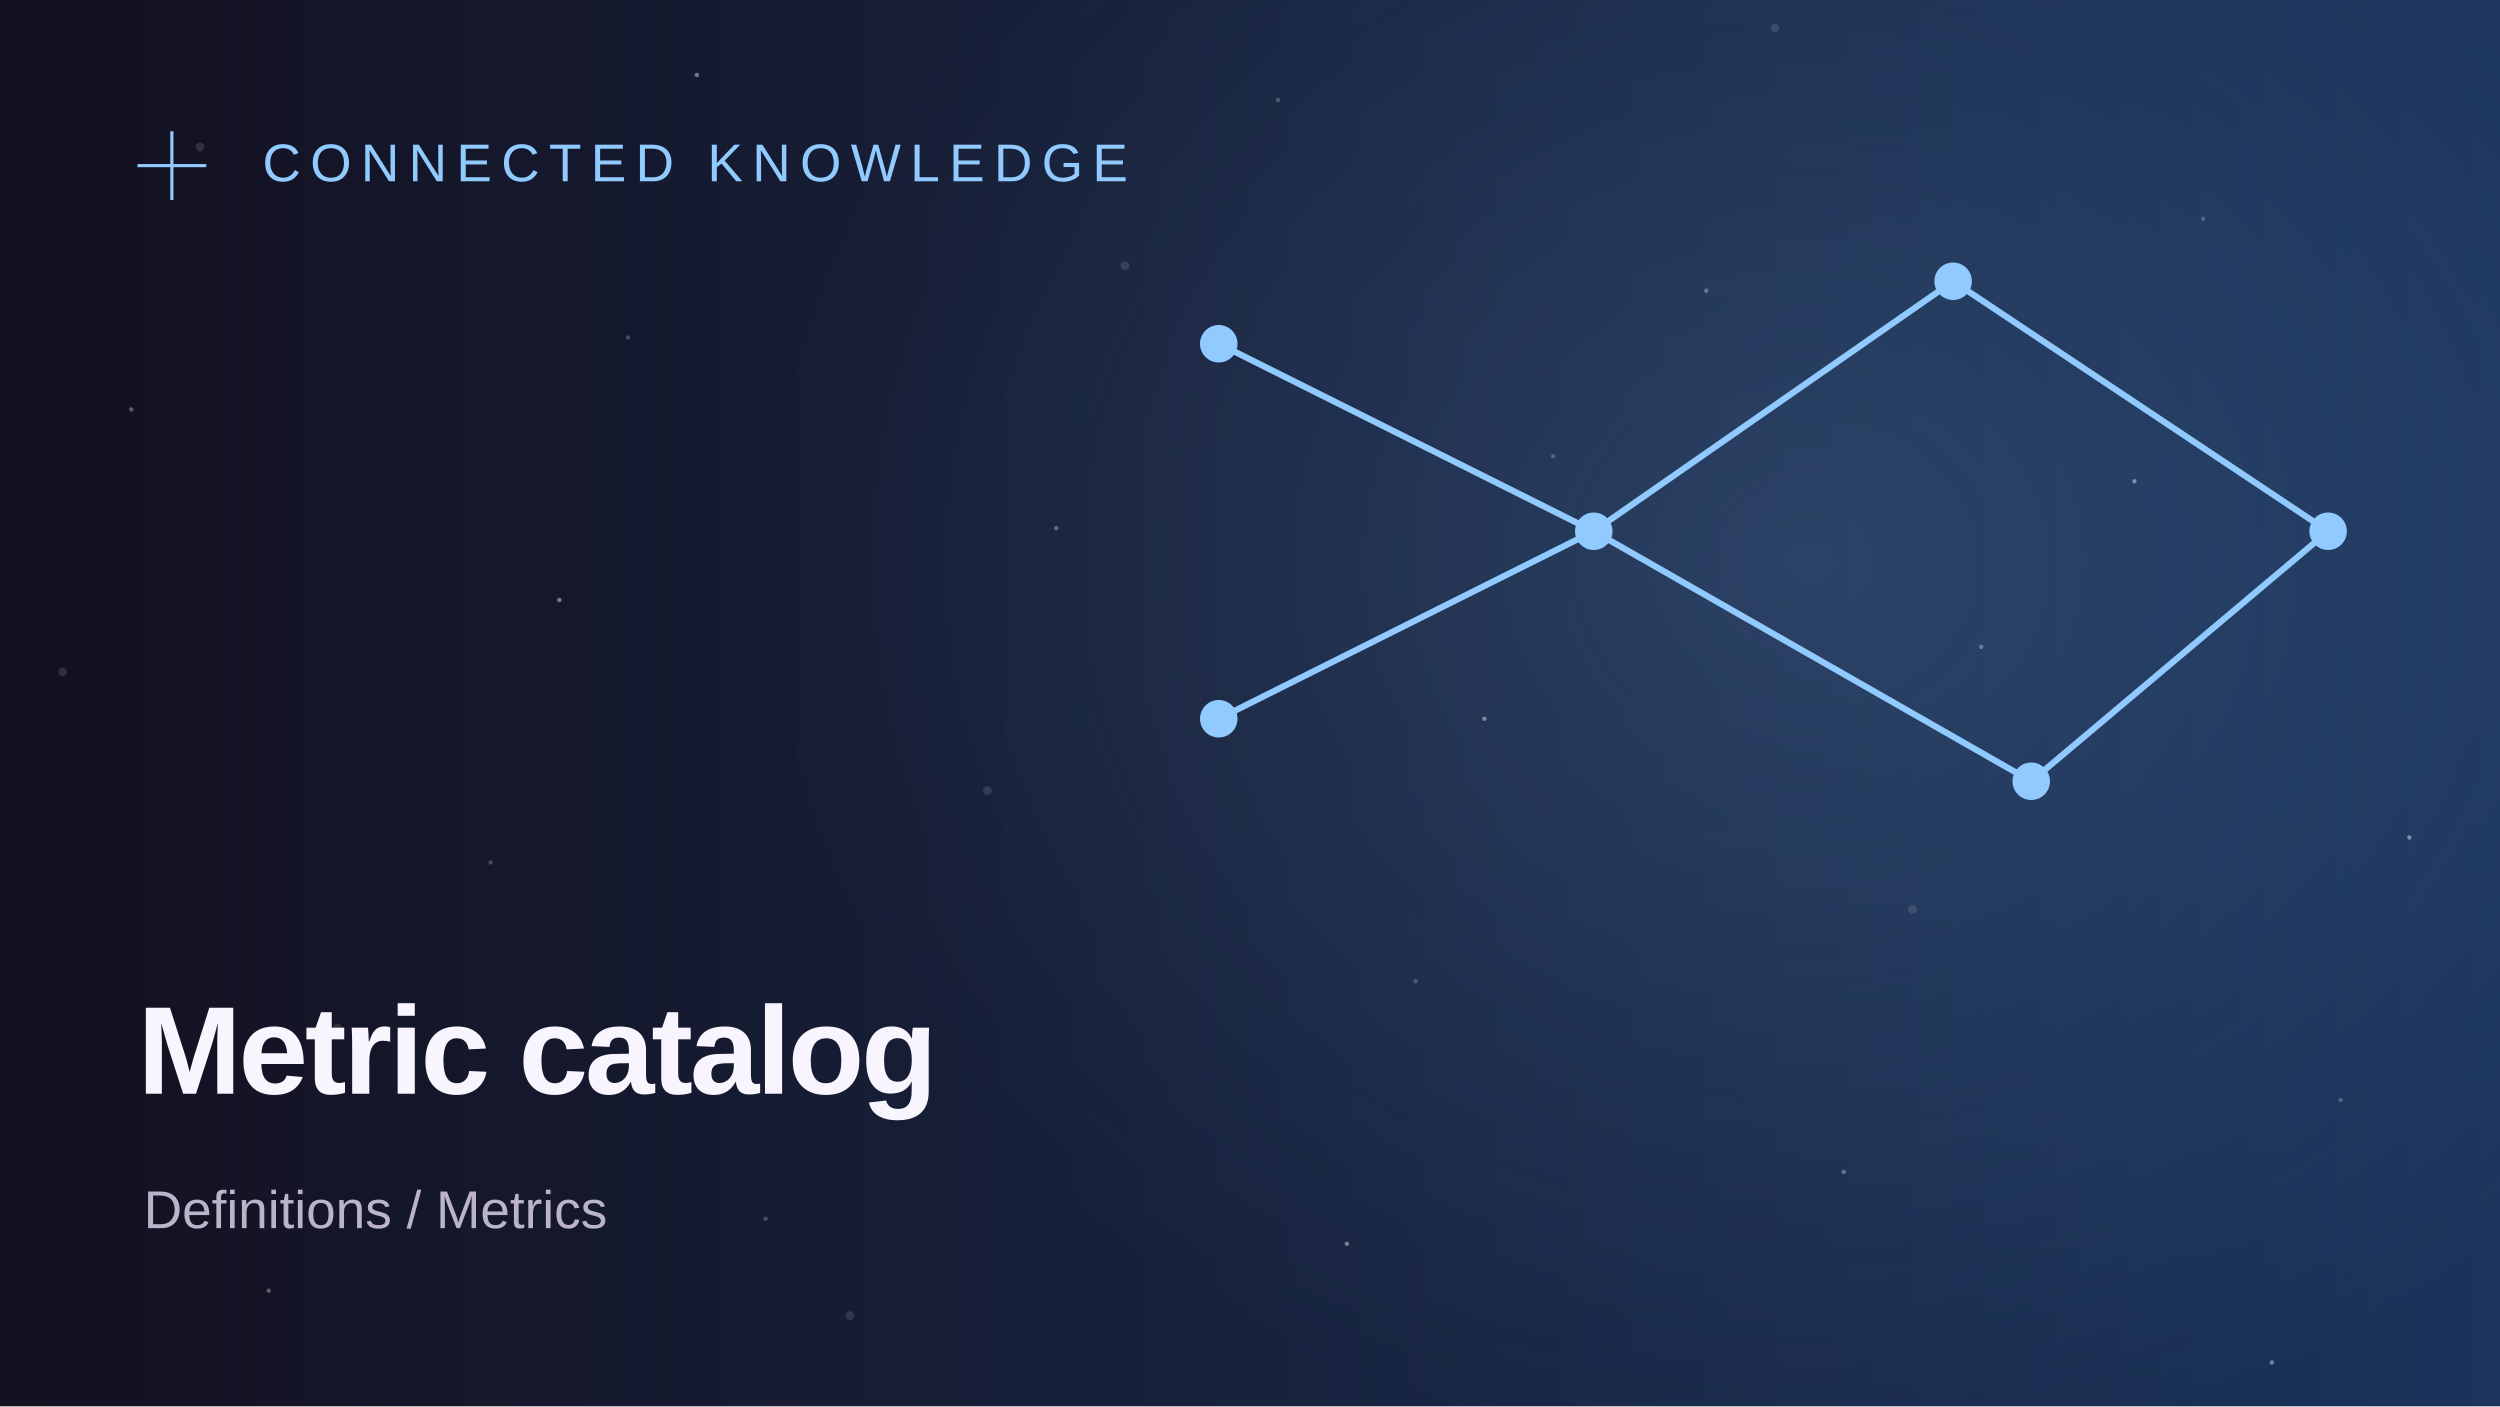
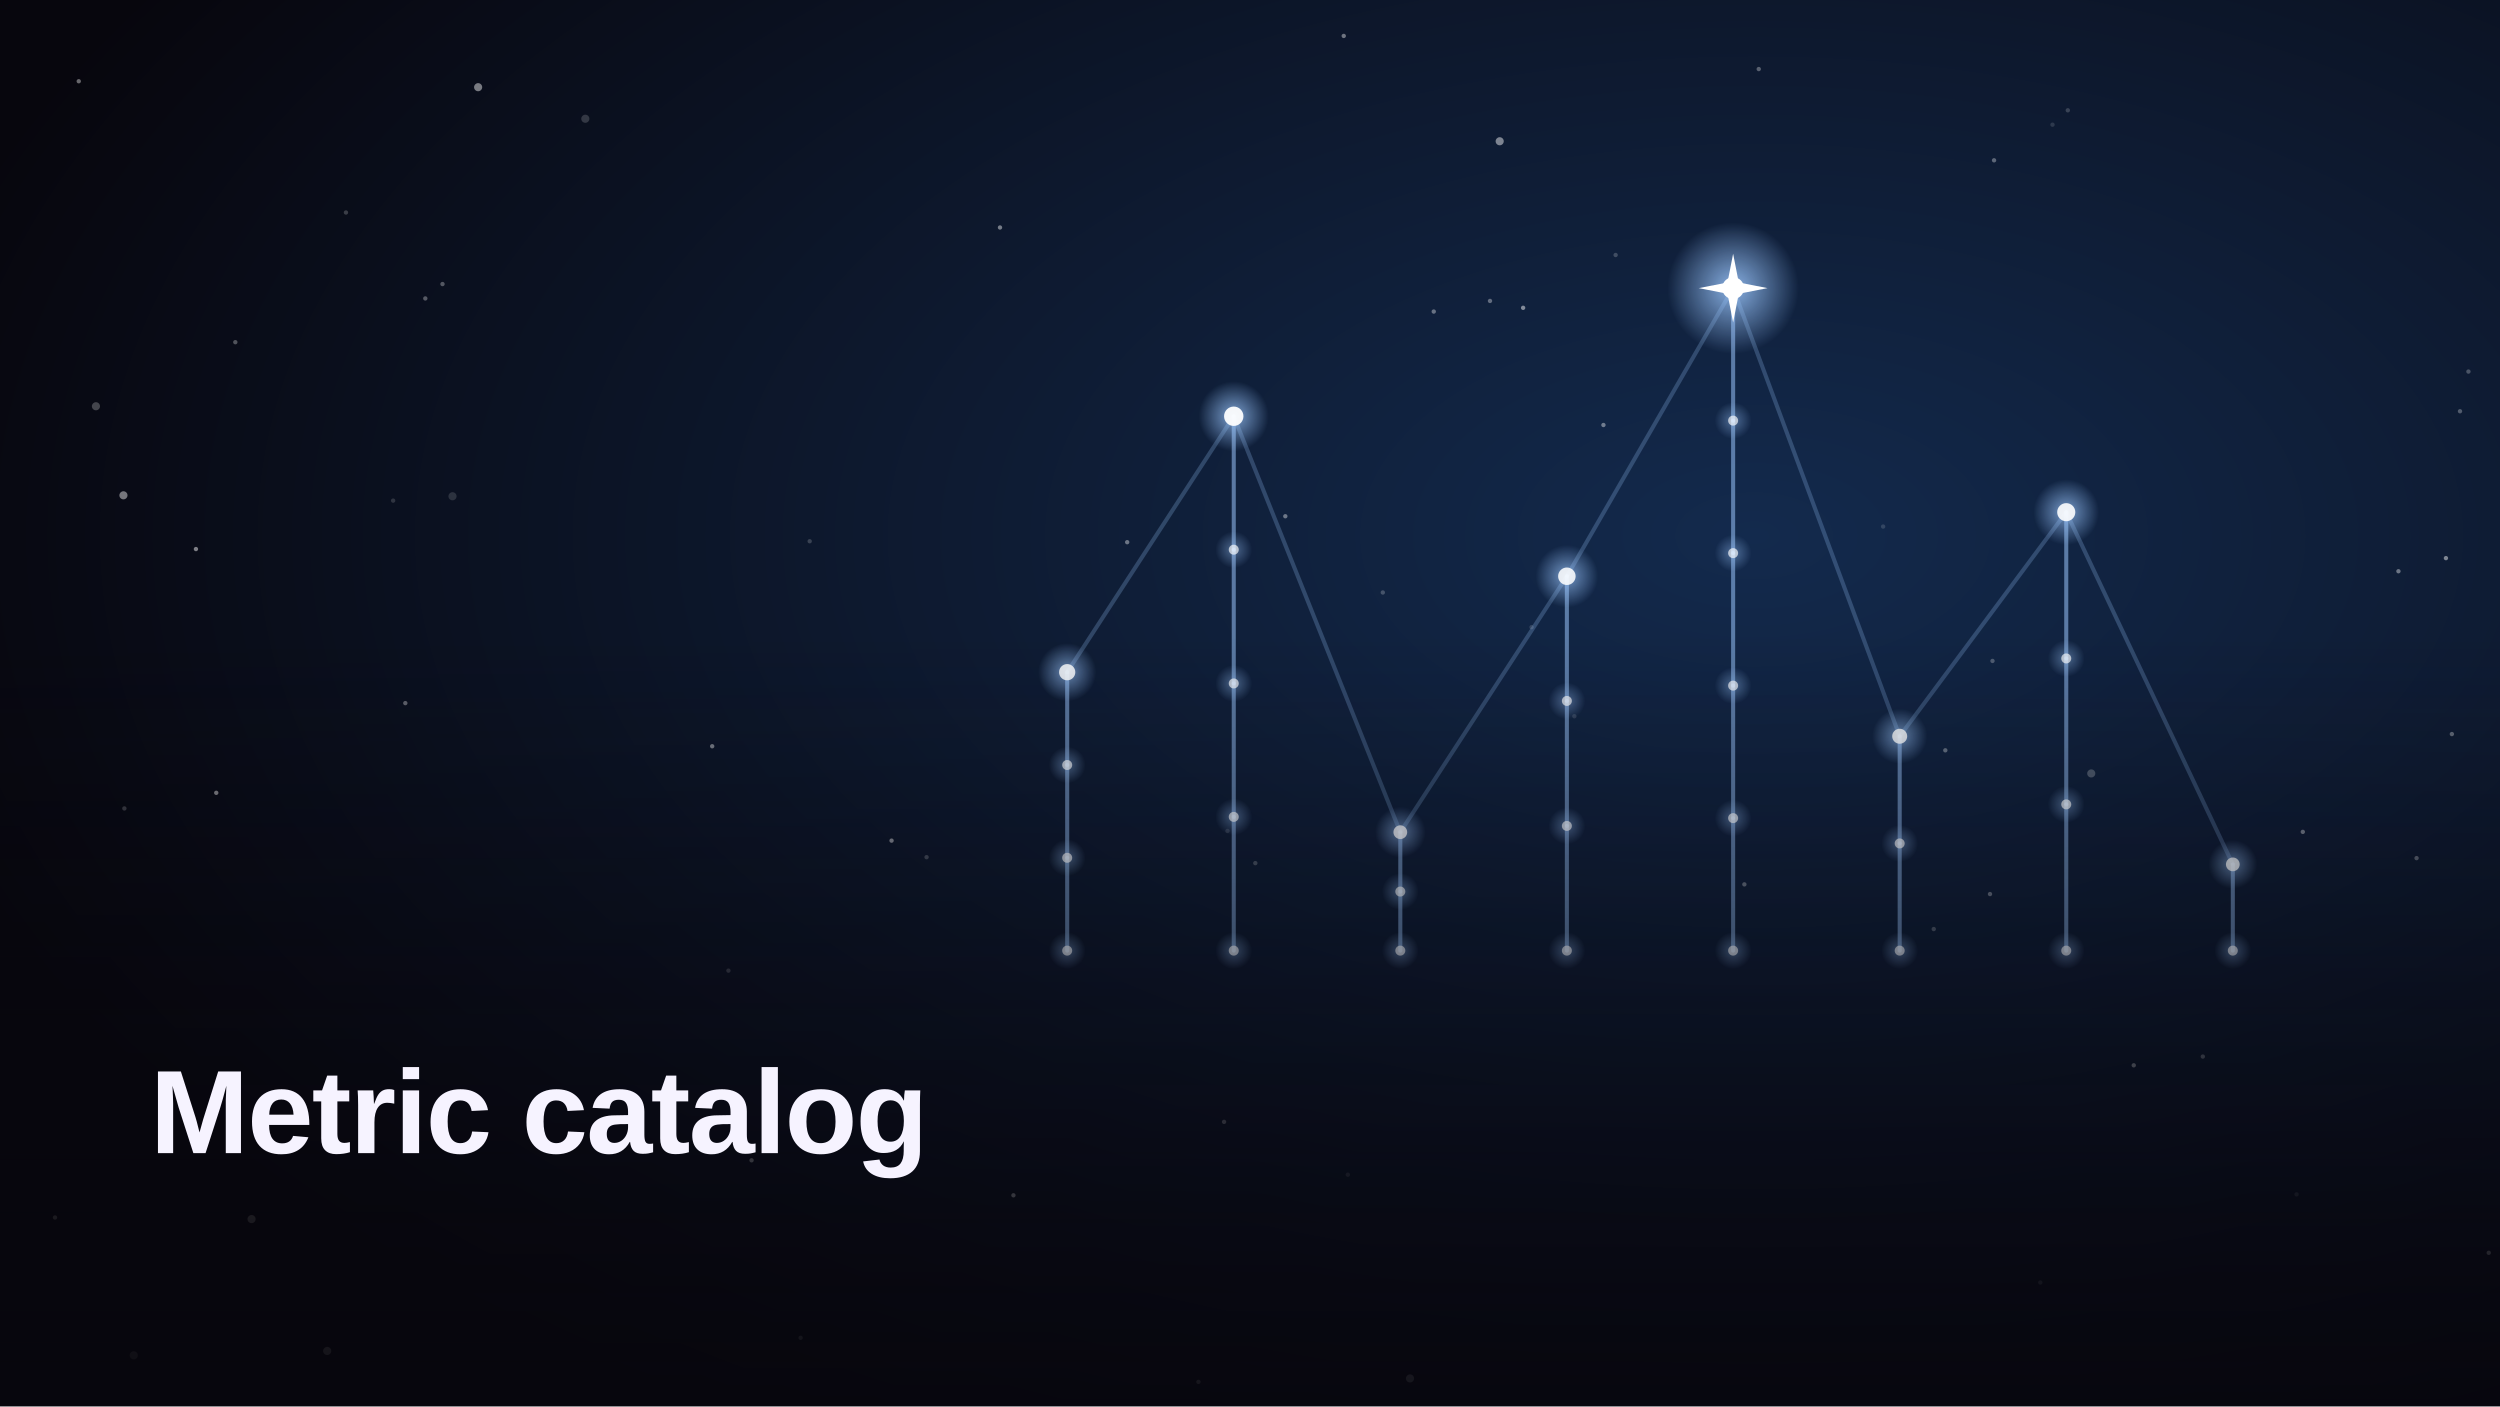
- <svg xmlns="http://www.w3.org/2000/svg" width="800" height="450" viewBox="0 0 800 450" role="img" aria-label="Metric catalog: Data concept artwork">
+ <svg xmlns="http://www.w3.org/2000/svg" width="800" height="450" viewBox="0 0 800 450" role="img" aria-label="Metric catalog: constellation drawn from its bar graph">
  <defs>
-     <linearGradient id="bg">
-       <stop stop-color="#13101f" />
-       <stop offset="1" stop-color="#1b345c" />
+     <radialGradient id="avczmnen" cx=".7" cy=".38" r=".75">
+       <stop offset="0" stop-color="#132A4D" />
+       <stop offset="1" stop-color="#07060D" />
+     </radialGradient>
+     <radialGradient id="avczmneg">
+       <stop offset="0" stop-color="#9CC8FF" stop-opacity=".9" />
+       <stop offset="1" stop-color="#9CC8FF" stop-opacity="0" />
+     </radialGradient>
+     <linearGradient id="avczmnef" x1="0" y1="0" x2="0" y2="1">
+       <stop offset=".45" stop-color="#07060D" stop-opacity="0" />
+       <stop offset="1" stop-color="#07060D" stop-opacity=".85" />
    </linearGradient>
-     <radialGradient id="glow">
-       <stop stop-color="#91caff" stop-opacity=".15" />
-       <stop offset="1" stop-color="#91caff" stop-opacity="0" />
-     </radialGradient>
  </defs>
-   <rect width="800" height="450" fill="url(#bg)" />
-   <ellipse cx="580" cy="180" rx="340" ry="290" fill="url(#glow)" />
-   <circle cx="272" cy="421" r="1.4" fill="#fff" opacity="0.12" />
-   <circle cx="409" cy="32" r="0.7" fill="#fff" opacity="0.22" />
-   <circle cx="546" cy="93" r="0.7" fill="#fff" opacity="0.32" />
-   <circle cx="683" cy="154" r="0.7" fill="#fff" opacity="0.42" />
-   <circle cx="20" cy="215" r="1.4" fill="#fff" opacity="0.12" />
-   <circle cx="157" cy="276" r="0.7" fill="#fff" opacity="0.22" />
-   <circle cx="294" cy="337" r="0.7" fill="#fff" opacity="0.32" />
-   <circle cx="431" cy="398" r="0.7" fill="#fff" opacity="0.42" />
-   <circle cx="568" cy="9" r="1.4" fill="#fff" opacity="0.12" />
-   <circle cx="705" cy="70" r="0.7" fill="#fff" opacity="0.22" />
-   <circle cx="42" cy="131" r="0.7" fill="#fff" opacity="0.32" />
-   <circle cx="179" cy="192" r="0.7" fill="#fff" opacity="0.42" />
-   <circle cx="316" cy="253" r="1.4" fill="#fff" opacity="0.12" />
-   <circle cx="453" cy="314" r="0.7" fill="#fff" opacity="0.22" />
-   <circle cx="590" cy="375" r="0.7" fill="#fff" opacity="0.32" />
-   <circle cx="727" cy="436" r="0.7" fill="#fff" opacity="0.42" />
-   <circle cx="64" cy="47" r="1.4" fill="#fff" opacity="0.12" />
-   <circle cx="201" cy="108" r="0.7" fill="#fff" opacity="0.22" />
-   <circle cx="338" cy="169" r="0.7" fill="#fff" opacity="0.32" />
-   <circle cx="475" cy="230" r="0.7" fill="#fff" opacity="0.42" />
-   <circle cx="612" cy="291" r="1.4" fill="#fff" opacity="0.12" />
-   <circle cx="749" cy="352" r="0.7" fill="#fff" opacity="0.22" />
-   <circle cx="86" cy="413" r="0.7" fill="#fff" opacity="0.32" />
-   <circle cx="223" cy="24" r="0.7" fill="#fff" opacity="0.42" />
-   <circle cx="360" cy="85" r="1.4" fill="#fff" opacity="0.12" />
-   <circle cx="497" cy="146" r="0.7" fill="#fff" opacity="0.22" />
-   <circle cx="634" cy="207" r="0.7" fill="#fff" opacity="0.32" />
-   <circle cx="771" cy="268" r="0.7" fill="#fff" opacity="0.42" />
-   <circle cx="108" cy="329" r="1.4" fill="#fff" opacity="0.12" />
-   <circle cx="245" cy="390" r="0.7" fill="#fff" opacity="0.22" />
-   <g stroke="#91caff" stroke-width="2" fill="none">
-     <path d="M390 110L510 170" />
-     <path d="M390 230L510 170" />
-     <path d="M510 170L625 90" />
-     <path d="M625 90L745 170" />
-     <path d="M510 170L650 250" />
-     <path d="M650 250L745 170" />
-     <circle cx="390" cy="110" r="6" fill="#91caff" stroke="none" />
-     <circle cx="390" cy="230" r="6" fill="#91caff" stroke="none" />
-     <circle cx="510" cy="170" r="6" fill="#91caff" stroke="none" />
-     <circle cx="625" cy="90" r="6" fill="#91caff" stroke="none" />
-     <circle cx="650" cy="250" r="6" fill="#91caff" stroke="none" />
-     <circle cx="745" cy="170" r="6" fill="#91caff" stroke="none" />
+   <rect width="800" height="450" fill="url(#avczmnen)" />
+   <circle cx="17.6" cy="389.6" r="0.7" fill="#fff" opacity="0.22" />
+   <circle cx="602.6" cy="168.5" r="0.7" fill="#fff" opacity="0.14" />
+   <circle cx="144.8" cy="158.8" r="1.3" fill="#fff" opacity="0.14" />
+   <circle cx="503.8" cy="229.2" r="0.7" fill="#fff" opacity="0.13" />
+   <circle cx="476.8" cy="96.3" r="0.7" fill="#fff" opacity="0.34" />
+   <circle cx="136.1" cy="95.5" r="0.7" fill="#fff" opacity="0.31" />
+   <circle cx="129.7" cy="225" r="0.7" fill="#fff" opacity="0.35" />
+   <circle cx="391.7" cy="359" r="0.7" fill="#fff" opacity="0.30" />
+   <circle cx="669.2" cy="247.5" r="1.3" fill="#fff" opacity="0.25" />
+   <circle cx="320" cy="72.8" r="0.7" fill="#fff" opacity="0.43" />
+   <circle cx="458.8" cy="99.7" r="0.7" fill="#fff" opacity="0.37" />
+   <circle cx="75.3" cy="109.5" r="0.7" fill="#fff" opacity="0.29" />
+   <circle cx="789.9" cy="118.9" r="0.7" fill="#fff" opacity="0.25" />
+   <circle cx="656.8" cy="39.9" r="0.7" fill="#fff" opacity="0.13" />
+   <circle cx="431.3" cy="375.9" r="0.7" fill="#fff" opacity="0.14" />
+   <circle cx="80.5" cy="390.1" r="1.3" fill="#fff" opacity="0.22" />
+   <circle cx="622.5" cy="240.1" r="0.7" fill="#fff" opacity="0.35" />
+   <circle cx="296.5" cy="274.3" r="0.7" fill="#fff" opacity="0.22" />
+   <circle cx="479.9" cy="45.2" r="1.3" fill="#fff" opacity="0.46" />
+   <circle cx="383.5" cy="442.2" r="0.7" fill="#fff" opacity="0.35" />
+   <circle cx="661.7" cy="35.3" r="0.7" fill="#fff" opacity="0.18" />
+   <circle cx="767.5" cy="182.8" r="0.7" fill="#fff" opacity="0.39" />
+   <circle cx="736.9" cy="266.2" r="0.7" fill="#fff" opacity="0.41" />
+   <circle cx="25.2" cy="26" r="0.7" fill="#fff" opacity="0.39" />
+   <circle cx="704.9" cy="338.1" r="0.7" fill="#fff" opacity="0.29" />
+   <circle cx="69.2" cy="253.7" r="0.7" fill="#fff" opacity="0.48" />
+   <circle cx="324.3" cy="382.5" r="0.7" fill="#fff" opacity="0.48" />
+   <circle cx="104.7" cy="432.3" r="1.3" fill="#fff" opacity="0.28" />
+   <circle cx="618.8" cy="297.3" r="0.7" fill="#fff" opacity="0.25" />
+   <circle cx="285.3" cy="269" r="0.7" fill="#fff" opacity="0.48" />
+   <circle cx="782.7" cy="178.6" r="0.7" fill="#fff" opacity="0.46" />
+   <circle cx="682.8" cy="340.9" r="0.7" fill="#fff" opacity="0.41" />
+   <circle cx="796.4" cy="400.9" r="0.7" fill="#fff" opacity="0.36" />
+   <circle cx="517" cy="81.6" r="0.7" fill="#fff" opacity="0.20" />
+   <circle cx="42.8" cy="433.7" r="1.3" fill="#fff" opacity="0.18" />
+   <circle cx="240.5" cy="371.3" r="0.7" fill="#fff" opacity="0.42" />
+   <circle cx="784.6" cy="234.9" r="0.7" fill="#fff" opacity="0.34" />
+   <circle cx="451.2" cy="441.1" r="1.3" fill="#fff" opacity="0.35" />
+   <circle cx="487.4" cy="98.5" r="0.7" fill="#fff" opacity="0.48" />
+   <circle cx="637.6" cy="211.5" r="0.7" fill="#fff" opacity="0.26" />
+   <circle cx="558.2" cy="283" r="0.7" fill="#fff" opacity="0.35" />
+   <circle cx="227.9" cy="238.8" r="0.7" fill="#fff" opacity="0.44" />
+   <circle cx="30.7" cy="130" r="1.3" fill="#fff" opacity="0.24" />
+   <circle cx="636.8" cy="286.1" r="0.7" fill="#fff" opacity="0.34" />
+   <circle cx="360.7" cy="173.5" r="0.7" fill="#fff" opacity="0.39" />
+   <circle cx="490.1" cy="200.7" r="0.7" fill="#fff" opacity="0.15" />
+   <circle cx="125.8" cy="160.2" r="0.7" fill="#fff" opacity="0.15" />
+   <circle cx="256.2" cy="428.1" r="0.7" fill="#fff" opacity="0.24" />
+   <circle cx="110.7" cy="68" r="0.7" fill="#fff" opacity="0.20" />
+   <circle cx="442.5" cy="189.6" r="0.7" fill="#fff" opacity="0.22" />
+   <circle cx="638.1" cy="51.3" r="0.7" fill="#fff" opacity="0.33" />
+   <circle cx="39.8" cy="258.7" r="0.7" fill="#fff" opacity="0.21" />
+   <circle cx="62.7" cy="175.7" r="0.7" fill="#fff" opacity="0.47" />
+   <circle cx="141.6" cy="90.9" r="0.7" fill="#fff" opacity="0.30" />
+   <circle cx="233.1" cy="310.6" r="0.7" fill="#fff" opacity="0.19" />
+   <circle cx="153" cy="27.9" r="1.3" fill="#fff" opacity="0.45" />
+   <circle cx="401.7" cy="276.2" r="0.7" fill="#fff" opacity="0.23" />
+   <circle cx="562.8" cy="22.1" r="0.7" fill="#fff" opacity="0.31" />
+   <circle cx="430" cy="11.5" r="0.7" fill="#fff" opacity="0.40" />
+   <circle cx="652.9" cy="410.4" r="0.7" fill="#fff" opacity="0.17" />
+   <circle cx="773.3" cy="274.6" r="0.7" fill="#fff" opacity="0.32" />
+   <circle cx="411.3" cy="165.2" r="0.7" fill="#fff" opacity="0.39" />
+   <circle cx="513.1" cy="136" r="0.7" fill="#fff" opacity="0.40" />
+   <circle cx="734.9" cy="382.2" r="0.7" fill="#fff" opacity="0.13" />
+   <circle cx="787.2" cy="131.6" r="0.7" fill="#fff" opacity="0.28" />
+   <circle cx="259.1" cy="173.2" r="0.7" fill="#fff" opacity="0.18" />
+   <circle cx="187.3" cy="38" r="1.3" fill="#fff" opacity="0.17" />
+   <circle cx="392.8" cy="265.9" r="0.7" fill="#fff" opacity="0.13" />
+   <circle cx="39.5" cy="158.5" r="1.3" fill="#fff" opacity="0.44" />
+   <g stroke="#9CC8FF" stroke-width="1.3" fill="none" stroke-linecap="round">
+     <path d="M341.5 304.2L341.5 274.5" stroke-opacity="0.53" />
+     <path d="M341.5 274.5L341.5 244.8" stroke-opacity="0.53" />
+     <path d="M341.5 244.8L341.5 215.1" stroke-opacity="0.53" />
+     <path d="M394.8 304.2L394.8 261.4" stroke-opacity="0.53" />
+     <path d="M394.8 261.4L394.8 218.7" stroke-opacity="0.53" />
+     <path d="M394.8 218.7L394.8 175.9" stroke-opacity="0.53" />
+     <path d="M394.8 175.9L394.8 133.2" stroke-opacity="0.53" />
+     <path d="M448.1 304.2L448.1 285.3" stroke-opacity="0.53" />
+     <path d="M448.1 285.3L448.1 266.3" stroke-opacity="0.53" />
+     <path d="M501.4 304.2L501.4 264.3" stroke-opacity="0.53" />
+     <path d="M501.4 264.3L501.4 224.3" stroke-opacity="0.53" />
+     <path d="M501.4 224.3L501.4 184.4" stroke-opacity="0.53" />
+     <path d="M554.6 304.2L554.6 261.8" stroke-opacity="0.53" />
+     <path d="M554.6 261.8L554.6 219.4" stroke-opacity="0.53" />
+     <path d="M554.6 219.4L554.6 177" stroke-opacity="0.53" />
+     <path d="M554.6 177L554.6 134.6" stroke-opacity="0.53" />
+     <path d="M554.6 134.6L554.6 92.2" stroke-opacity="0.53" />
+     <path d="M607.9 304.2L607.9 269.9" stroke-opacity="0.53" />
+     <path d="M607.9 269.9L607.9 235.6" stroke-opacity="0.53" />
+     <path d="M661.2 304.2L661.2 257.4" stroke-opacity="0.53" />
+     <path d="M661.2 257.4L661.2 210.7" stroke-opacity="0.53" />
+     <path d="M661.2 210.7L661.2 163.9" stroke-opacity="0.53" />
+     <path d="M714.5 304.2L714.5 276.6" stroke-opacity="0.53" />
+     <path d="M341.5 215.1L394.8 133.2" stroke-opacity="0.24" />
+     <path d="M394.8 133.2L448.1 266.3" stroke-opacity="0.24" />
+     <path d="M448.1 266.3L501.4 184.4" stroke-opacity="0.24" />
+     <path d="M501.4 184.4L554.6 92.2" stroke-opacity="0.24" />
+     <path d="M554.6 92.2L607.9 235.6" stroke-opacity="0.24" />
+     <path d="M607.9 235.6L661.2 163.9" stroke-opacity="0.24" />
+     <path d="M661.2 163.9L714.5 276.6" stroke-opacity="0.24" />
  </g>
-   <path d="M44 53h22m-11 -11v22" stroke="#91caff" />
-   <text x="84" y="58" fill="#91caff" font-family="Arial,sans-serif" font-size="17" letter-spacing="3">CONNECTED KNOWLEDGE</text>
-   <text x="44" y="350" fill="#f8f5ff" font-family="Arial,sans-serif" font-size="40" font-weight="600" letter-spacing="-1">Metric catalog</text>
-   <text x="46" y="393" fill="#bbb3ca" font-family="Arial,sans-serif" font-size="17">Definitions  /  Metrics</text>
+   <circle cx="341.5" cy="304.2" r="5.9" fill="url(#avczmneg)" opacity="0.48" />
+   <circle cx="341.5" cy="304.2" r="1.6" fill="#fff" opacity="0.65" />
+   <circle cx="341.5" cy="274.5" r="5.9" fill="url(#avczmneg)" opacity="0.48" />
+   <circle cx="341.5" cy="274.5" r="1.6" fill="#fff" opacity="0.65" />
+   <circle cx="341.5" cy="244.8" r="5.9" fill="url(#avczmneg)" opacity="0.48" />
+   <circle cx="341.5" cy="244.8" r="1.6" fill="#fff" opacity="0.65" />
+   <circle cx="341.5" cy="215.1" r="9.3" fill="url(#avczmneg)" opacity="0.72" />
+   <circle cx="341.5" cy="215.1" r="2.6" fill="#fff" opacity="0.83" />
+   <circle cx="394.8" cy="304.2" r="5.9" fill="url(#avczmneg)" opacity="0.48" />
+   <circle cx="394.8" cy="304.2" r="1.6" fill="#fff" opacity="0.65" />
+   <circle cx="394.8" cy="261.4" r="5.9" fill="url(#avczmneg)" opacity="0.48" />
+   <circle cx="394.8" cy="261.4" r="1.6" fill="#fff" opacity="0.65" />
+   <circle cx="394.8" cy="218.7" r="5.9" fill="url(#avczmneg)" opacity="0.48" />
+   <circle cx="394.8" cy="218.7" r="1.6" fill="#fff" opacity="0.65" />
+   <circle cx="394.8" cy="175.9" r="5.9" fill="url(#avczmneg)" opacity="0.48" />
+   <circle cx="394.8" cy="175.9" r="1.6" fill="#fff" opacity="0.65" />
+   <circle cx="394.8" cy="133.2" r="11.2" fill="url(#avczmneg)" opacity="0.85" />
+   <circle cx="394.8" cy="133.2" r="3.1" fill="#fff" opacity="0.93" />
+   <circle cx="448.1" cy="304.2" r="5.9" fill="url(#avczmneg)" opacity="0.48" />
+   <circle cx="448.1" cy="304.2" r="1.6" fill="#fff" opacity="0.65" />
+   <circle cx="448.1" cy="285.3" r="5.9" fill="url(#avczmneg)" opacity="0.48" />
+   <circle cx="448.1" cy="285.3" r="1.6" fill="#fff" opacity="0.65" />
+   <circle cx="448.1" cy="266.3" r="8.1" fill="url(#avczmneg)" opacity="0.64" />
+   <circle cx="448.1" cy="266.3" r="2.2" fill="#fff" opacity="0.77" />
+   <circle cx="501.4" cy="304.2" r="5.9" fill="url(#avczmneg)" opacity="0.48" />
+   <circle cx="501.4" cy="304.2" r="1.6" fill="#fff" opacity="0.65" />
+   <circle cx="501.4" cy="264.3" r="5.9" fill="url(#avczmneg)" opacity="0.48" />
+   <circle cx="501.4" cy="264.3" r="1.6" fill="#fff" opacity="0.65" />
+   <circle cx="501.4" cy="224.3" r="5.9" fill="url(#avczmneg)" opacity="0.48" />
+   <circle cx="501.4" cy="224.3" r="1.6" fill="#fff" opacity="0.65" />
+   <circle cx="501.4" cy="184.4" r="10" fill="url(#avczmneg)" opacity="0.77" />
+   <circle cx="501.4" cy="184.4" r="2.8" fill="#fff" opacity="0.86" />
+   <circle cx="554.6" cy="304.2" r="5.9" fill="url(#avczmneg)" opacity="0.48" />
+   <circle cx="554.6" cy="304.2" r="1.6" fill="#fff" opacity="0.65" />
+   <circle cx="554.6" cy="261.8" r="5.9" fill="url(#avczmneg)" opacity="0.48" />
+   <circle cx="554.6" cy="261.8" r="1.6" fill="#fff" opacity="0.65" />
+   <circle cx="554.6" cy="219.4" r="5.9" fill="url(#avczmneg)" opacity="0.48" />
+   <circle cx="554.6" cy="219.4" r="1.6" fill="#fff" opacity="0.65" />
+   <circle cx="554.6" cy="177" r="5.9" fill="url(#avczmneg)" opacity="0.48" />
+   <circle cx="554.6" cy="177" r="1.6" fill="#fff" opacity="0.65" />
+   <circle cx="554.6" cy="134.6" r="5.9" fill="url(#avczmneg)" opacity="0.48" />
+   <circle cx="554.6" cy="134.6" r="1.6" fill="#fff" opacity="0.65" />
+   <circle cx="554.6" cy="92.2" r="21" fill="url(#avczmneg)" opacity="0.95" />
+   <circle cx="554.6" cy="92.2" r="3.5" fill="#fff" opacity="1.00" />
+   <path d="M554.6 81.2L556.4 90.4L565.6 92.2L556.4 94L554.6 103.2L552.8 94L543.6 92.2L552.8 90.4Z" fill="#fff" />
+   <circle cx="607.9" cy="304.2" r="5.9" fill="url(#avczmneg)" opacity="0.48" />
+   <circle cx="607.9" cy="304.2" r="1.6" fill="#fff" opacity="0.65" />
+   <circle cx="607.9" cy="269.9" r="5.9" fill="url(#avczmneg)" opacity="0.48" />
+   <circle cx="607.9" cy="269.9" r="1.6" fill="#fff" opacity="0.65" />
+   <circle cx="607.9" cy="235.6" r="8.8" fill="url(#avczmneg)" opacity="0.69" />
+   <circle cx="607.9" cy="235.6" r="2.4" fill="#fff" opacity="0.80" />
+   <circle cx="661.2" cy="304.2" r="5.9" fill="url(#avczmneg)" opacity="0.48" />
+   <circle cx="661.2" cy="304.2" r="1.6" fill="#fff" opacity="0.65" />
+   <circle cx="661.2" cy="257.4" r="5.9" fill="url(#avczmneg)" opacity="0.48" />
+   <circle cx="661.2" cy="257.4" r="1.6" fill="#fff" opacity="0.65" />
+   <circle cx="661.2" cy="210.7" r="5.9" fill="url(#avczmneg)" opacity="0.48" />
+   <circle cx="661.2" cy="210.7" r="1.6" fill="#fff" opacity="0.65" />
+   <circle cx="661.2" cy="163.9" r="10.5" fill="url(#avczmneg)" opacity="0.80" />
+   <circle cx="661.2" cy="163.9" r="2.9" fill="#fff" opacity="0.89" />
+   <circle cx="714.5" cy="304.2" r="5.9" fill="url(#avczmneg)" opacity="0.48" />
+   <circle cx="714.5" cy="304.2" r="1.6" fill="#fff" opacity="0.65" />
+   <circle cx="714.5" cy="276.6" r="7.8" fill="url(#avczmneg)" opacity="0.62" />
+   <circle cx="714.5" cy="276.6" r="2.2" fill="#fff" opacity="0.75" />
+   <rect width="800" height="450" fill="url(#avczmnef)" />
+   <text x="48" y="369" fill="#F6F3FF" font-family="'Instrument Sans','Helvetica Neue',Arial,sans-serif" font-size="38" font-weight="600" letter-spacing="-.5">Metric catalog</text>
</svg>
